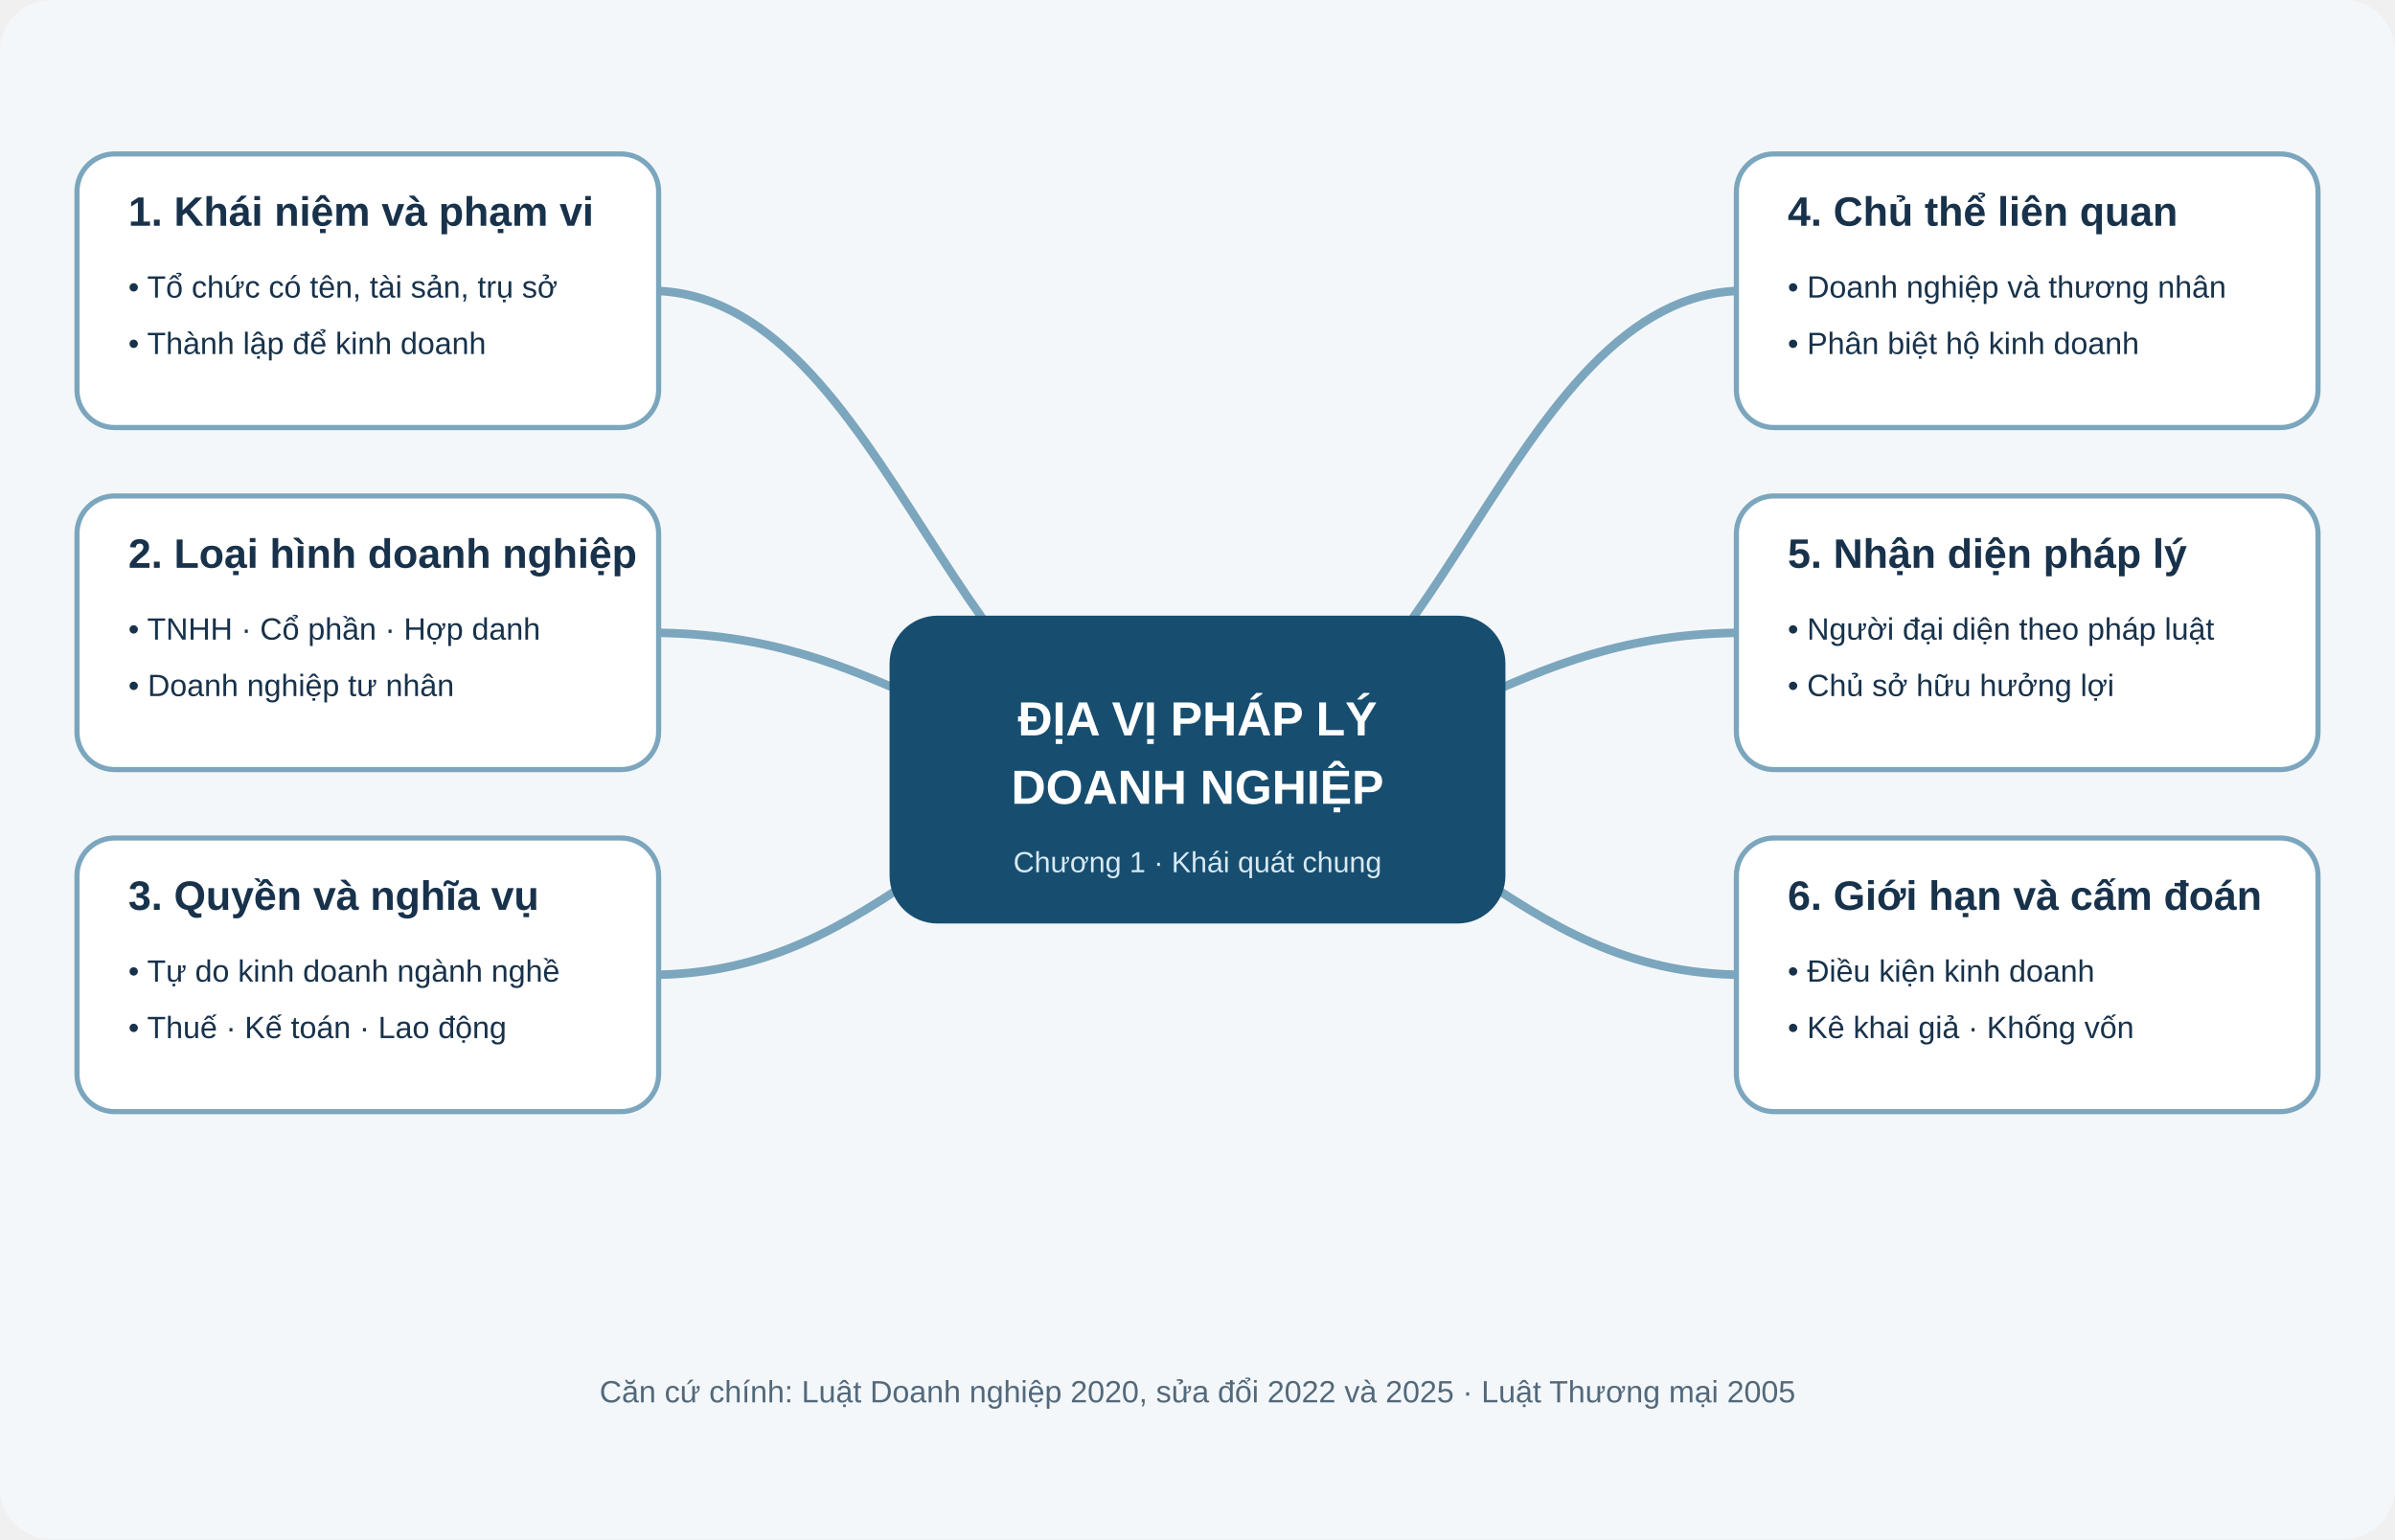
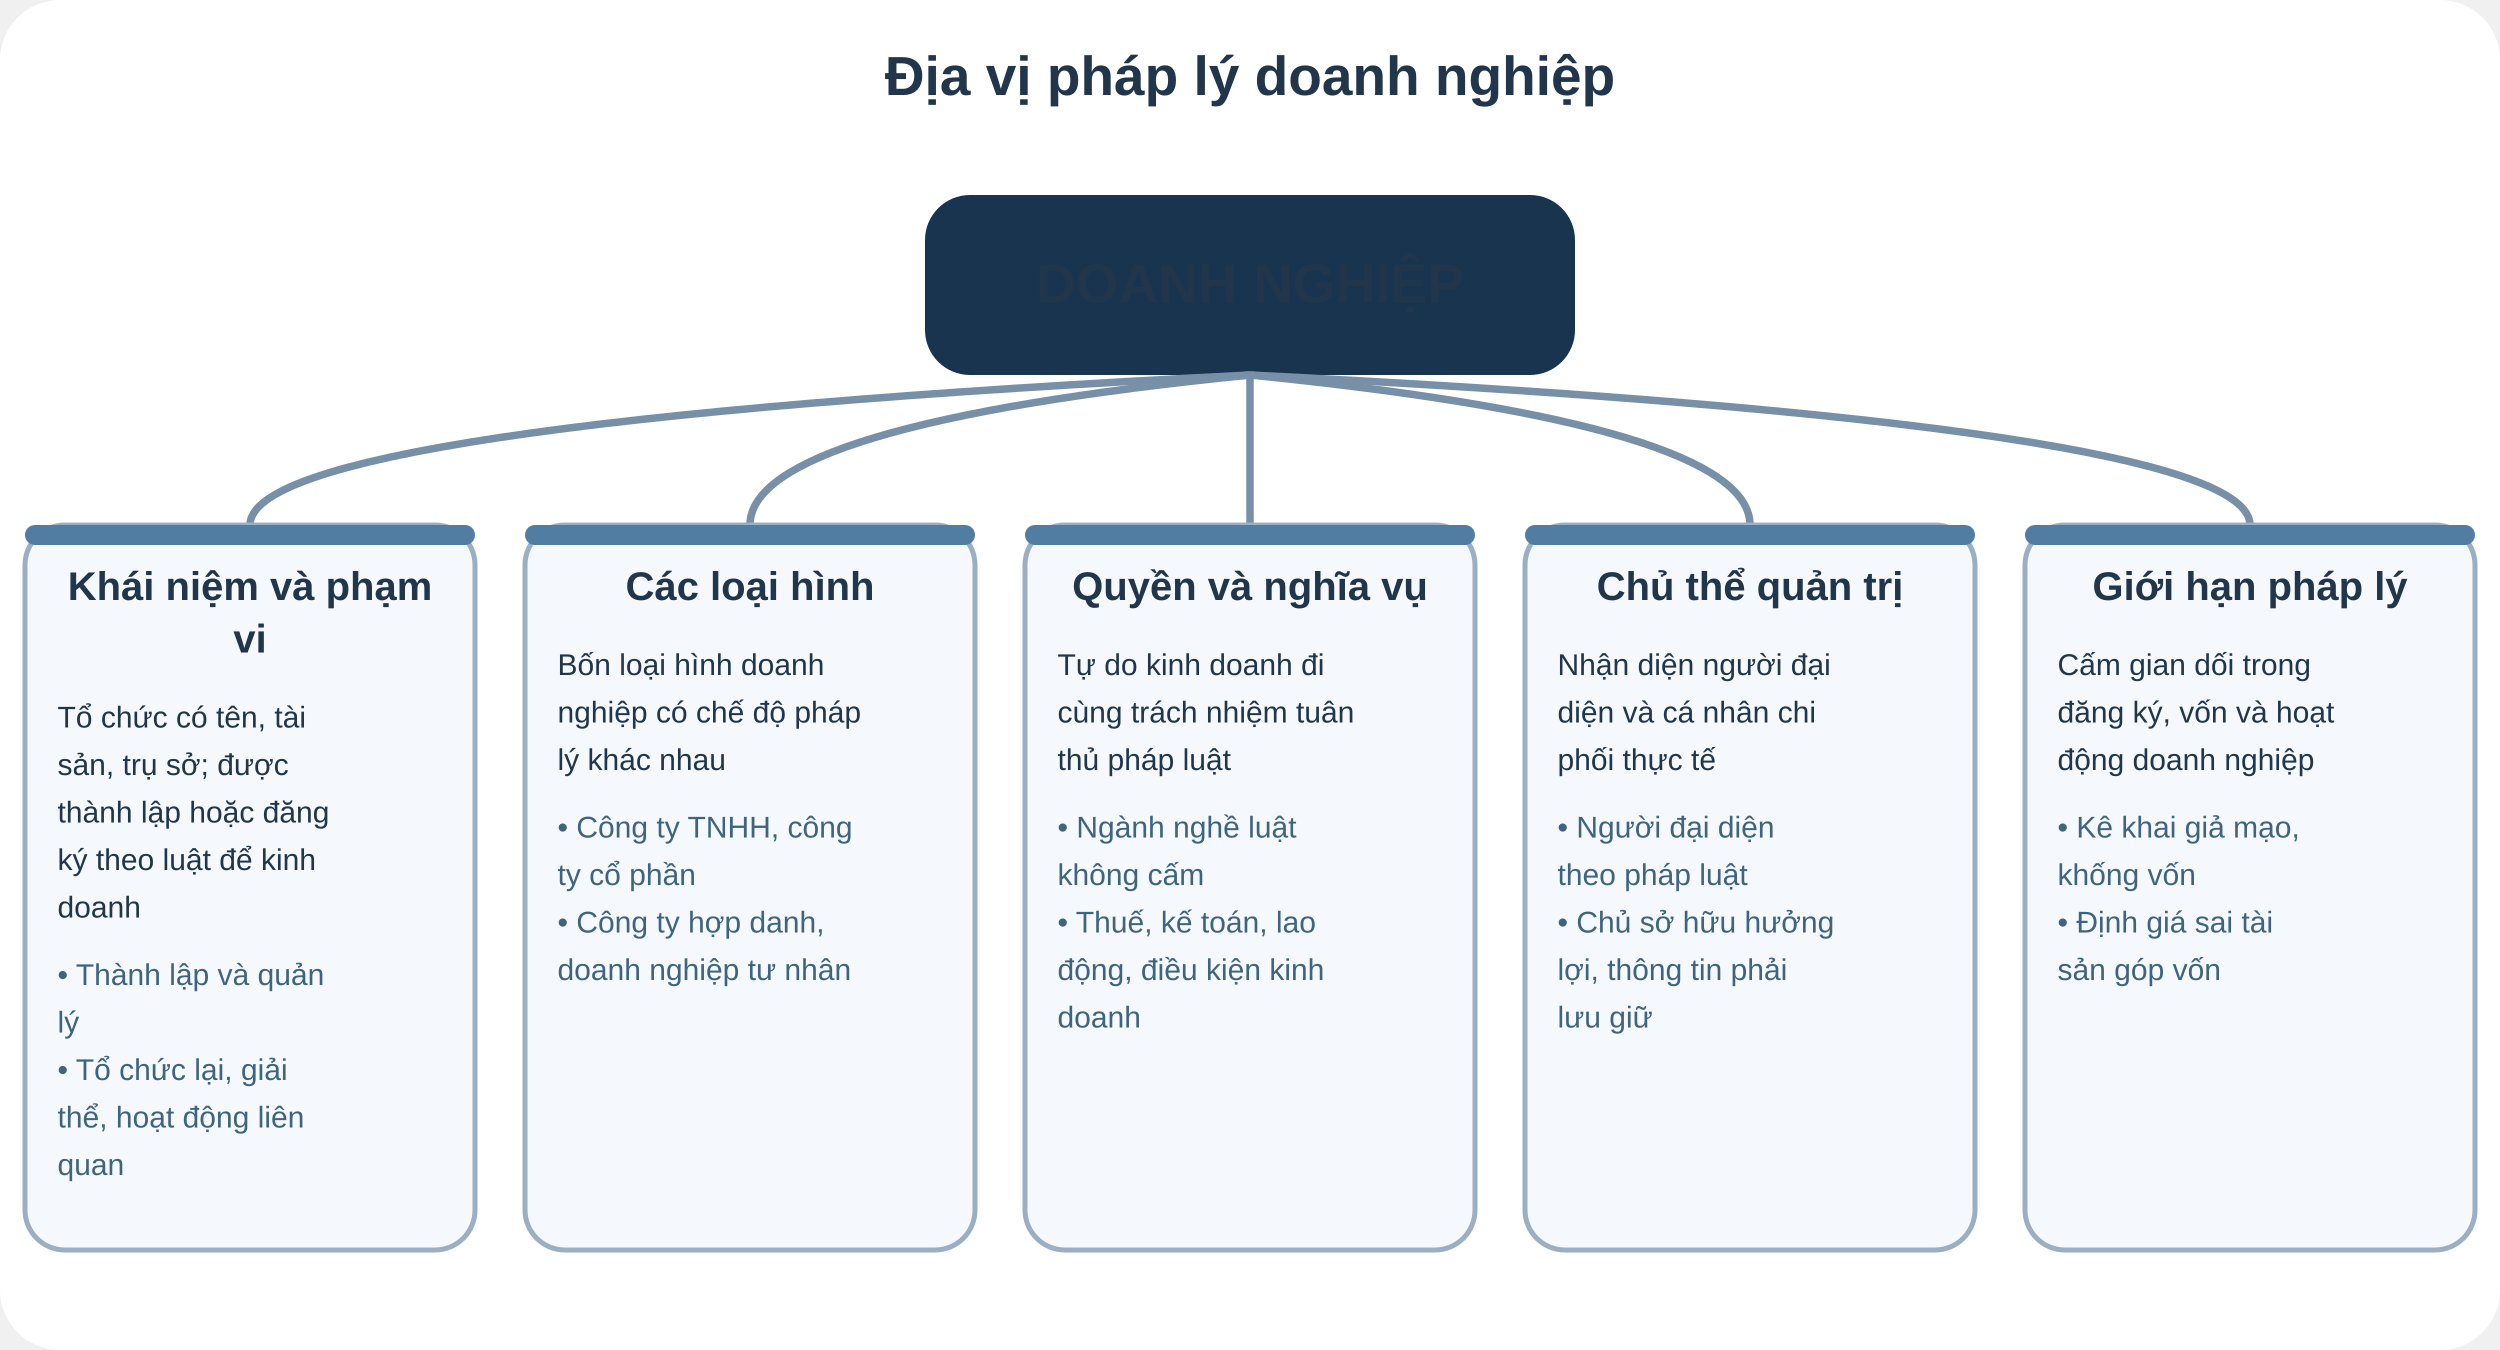
- <svg xmlns="http://www.w3.org/2000/svg" viewBox="0 0 1400 900" role="img" aria-labelledby="title desc">
-   <defs>
-     <style>
- text{font-family:'Be Vietnam Pro',Arial,sans-serif;fill:#18324b}.center{fill:#174e70}.centerText{fill:#fff;font-size:28px;font-weight:700}.node{fill:#fff;stroke:#7ba6bd;stroke-width:3}.head{font-size:24px;font-weight:700}.body{font-size:18px}.line{fill:none;stroke:#7ba6bd;stroke-width:5;stroke-linecap:round}
- </style>
-   </defs>
-   <rect width="1400" height="900" rx="30" fill="#f4f7fa" />
-   <path class="line" d="M700 450 C560 450 520 170 380 170 M700 450 C560 450 520 370 380 370 M700 450 C560 450 520 570 380 570 M700 450 C840 450 880 170 1020 170 M700 450 C840 450 880 370 1020 370 M700 450 C840 450 880 570 1020 570" />
-   <rect class="center" x="520" y="360" width="360" height="180" rx="28" />
-   <text class="centerText" x="700" y="430" text-anchor="middle">ĐỊA VỊ PHÁP LÝ</text>
-   <text class="centerText" x="700" y="470" text-anchor="middle">DOANH NGHIỆP</text>
-   <text x="700" y="510" text-anchor="middle" style="fill:#d8e9f2;font-size:17px">Chương 1 · Khái quát chung</text>
-   <rect class="node" x="45" y="90" width="340" height="160" rx="22" />
-   <text class="head" x="75" y="132">1. Khái niệm và phạm vi</text>
-   <text class="body" x="75" y="174">• Tổ chức có tên, tài sản, trụ sở</text>
-   <text class="body" x="75" y="207">• Thành lập để kinh doanh</text>
-   <rect class="node" x="45" y="290" width="340" height="160" rx="22" />
-   <text class="head" x="75" y="332">2. Loại hình doanh nghiệp</text>
-   <text class="body" x="75" y="374">• TNHH · Cổ phần · Hợp danh</text>
-   <text class="body" x="75" y="407">• Doanh nghiệp tư nhân</text>
-   <rect class="node" x="45" y="490" width="340" height="160" rx="22" />
-   <text class="head" x="75" y="532">3. Quyền và nghĩa vụ</text>
-   <text class="body" x="75" y="574">• Tự do kinh doanh ngành nghề</text>
-   <text class="body" x="75" y="607">• Thuế · Kế toán · Lao động</text>
-   <rect class="node" x="1015" y="90" width="340" height="160" rx="22" />
-   <text class="head" x="1045" y="132">4. Chủ thể liên quan</text>
-   <text class="body" x="1045" y="174">• Doanh nghiệp và thương nhân</text>
-   <text class="body" x="1045" y="207">• Phân biệt hộ kinh doanh</text>
-   <rect class="node" x="1015" y="290" width="340" height="160" rx="22" />
-   <text class="head" x="1045" y="332">5. Nhận diện pháp lý</text>
-   <text class="body" x="1045" y="374">• Người đại diện theo pháp luật</text>
-   <text class="body" x="1045" y="407">• Chủ sở hữu hưởng lợi</text>
-   <rect class="node" x="1015" y="490" width="340" height="160" rx="22" />
-   <text class="head" x="1045" y="532">6. Giới hạn và cấm đoán</text>
-   <text class="body" x="1045" y="574">• Điều kiện kinh doanh</text>
-   <text class="body" x="1045" y="607">• Kê khai giả · Khống vốn</text>
-   <text x="700" y="820" text-anchor="middle" style="font-size:18px;fill:#52697b">Căn cứ chính: Luật Doanh nghiệp 2020, sửa đổi 2022 và 2025 · Luật Thương mại 2005</text>
+ <svg xmlns="http://www.w3.org/2000/svg" viewBox="0 0 1000 540" role="img" aria-label="Địa vị pháp lý doanh nghiệp">
+   <style>text{font-family:Arial,sans-serif;fill:#21364b}.edge{fill:none;stroke:#7890a7;stroke-width:3}.card{fill:#f5f8fc;stroke:#9aafc2;stroke-width:2}.bar{fill:#527da3}.h{font-size:16px;font-weight:700}.d{font-size:12px}.s{font-size:12px;fill:#3e647f}</style>
+   <rect width="1000" height="540" rx="24" fill="#fff" />
+   <text x="500" y="38" text-anchor="middle" font-size="22" font-weight="700" fill="#19344f">Địa vị pháp lý doanh nghiệp</text>
+   <rect x="370" y="78" width="260" height="72" rx="18" fill="#19344f" />
+   <text x="500" y="121" text-anchor="middle" font-size="22" font-weight="700" fill="#fff">DOANH NGHIỆP</text>
+   <path d="M500 150 Q100 170 100 210" class="edge" />
+   <rect x="10" y="210" width="180" height="290" rx="16" class="card" />
+   <rect x="10" y="210" width="180" height="8" rx="4" class="bar" />
+   <text x="100" y="240" text-anchor="middle" class="h">Khái niệm và phạm</text>
+   <text x="100" y="261" text-anchor="middle" class="h">vi</text>
+   <text x="23" y="291" class="d">Tổ chức có tên, tài</text>
+   <text x="23" y="310" class="d">sản, trụ sở; được</text>
+   <text x="23" y="329" class="d">thành lập hoặc đăng</text>
+   <text x="23" y="348" class="d">ký theo luật để kinh</text>
+   <text x="23" y="367" class="d">doanh</text>
+   <text x="23" y="394" class="s">• Thành lập và quản</text>
+   <text x="23" y="413" class="s">lý</text>
+   <text x="23" y="432" class="s">• Tổ chức lại, giải</text>
+   <text x="23" y="451" class="s">thể, hoạt động liên</text>
+   <text x="23" y="470" class="s">quan</text>
+   <path d="M500 150 Q300 170 300 210" class="edge" />
+   <rect x="210" y="210" width="180" height="290" rx="16" class="card" />
+   <rect x="210" y="210" width="180" height="8" rx="4" class="bar" />
+   <text x="300" y="240" text-anchor="middle" class="h">Các loại hình</text>
+   <text x="223" y="270" class="d">Bốn loại hình doanh</text>
+   <text x="223" y="289" class="d">nghiệp có chế độ pháp</text>
+   <text x="223" y="308" class="d">lý khác nhau</text>
+   <text x="223" y="335" class="s">• Công ty TNHH, công</text>
+   <text x="223" y="354" class="s">ty cổ phần</text>
+   <text x="223" y="373" class="s">• Công ty hợp danh,</text>
+   <text x="223" y="392" class="s">doanh nghiệp tư nhân</text>
+   <path d="M500 150 Q500 170 500 210" class="edge" />
+   <rect x="410" y="210" width="180" height="290" rx="16" class="card" />
+   <rect x="410" y="210" width="180" height="8" rx="4" class="bar" />
+   <text x="500" y="240" text-anchor="middle" class="h">Quyền và nghĩa vụ</text>
+   <text x="423" y="270" class="d">Tự do kinh doanh đi</text>
+   <text x="423" y="289" class="d">cùng trách nhiệm tuân</text>
+   <text x="423" y="308" class="d">thủ pháp luật</text>
+   <text x="423" y="335" class="s">• Ngành nghề luật</text>
+   <text x="423" y="354" class="s">không cấm</text>
+   <text x="423" y="373" class="s">• Thuế, kế toán, lao</text>
+   <text x="423" y="392" class="s">động, điều kiện kinh</text>
+   <text x="423" y="411" class="s">doanh</text>
+   <path d="M500 150 Q700 170 700 210" class="edge" />
+   <rect x="610" y="210" width="180" height="290" rx="16" class="card" />
+   <rect x="610" y="210" width="180" height="8" rx="4" class="bar" />
+   <text x="700" y="240" text-anchor="middle" class="h">Chủ thể quản trị</text>
+   <text x="623" y="270" class="d">Nhận diện người đại</text>
+   <text x="623" y="289" class="d">diện và cá nhân chi</text>
+   <text x="623" y="308" class="d">phối thực tế</text>
+   <text x="623" y="335" class="s">• Người đại diện</text>
+   <text x="623" y="354" class="s">theo pháp luật</text>
+   <text x="623" y="373" class="s">• Chủ sở hữu hưởng</text>
+   <text x="623" y="392" class="s">lợi, thông tin phải</text>
+   <text x="623" y="411" class="s">lưu giữ</text>
+   <path d="M500 150 Q900 170 900 210" class="edge" />
+   <rect x="810" y="210" width="180" height="290" rx="16" class="card" />
+   <rect x="810" y="210" width="180" height="8" rx="4" class="bar" />
+   <text x="900" y="240" text-anchor="middle" class="h">Giới hạn pháp lý</text>
+   <text x="823" y="270" class="d">Cấm gian dối trong</text>
+   <text x="823" y="289" class="d">đăng ký, vốn và hoạt</text>
+   <text x="823" y="308" class="d">động doanh nghiệp</text>
+   <text x="823" y="335" class="s">• Kê khai giả mạo,</text>
+   <text x="823" y="354" class="s">khống vốn</text>
+   <text x="823" y="373" class="s">• Định giá sai tài</text>
+   <text x="823" y="392" class="s">sản góp vốn</text>
</svg>
